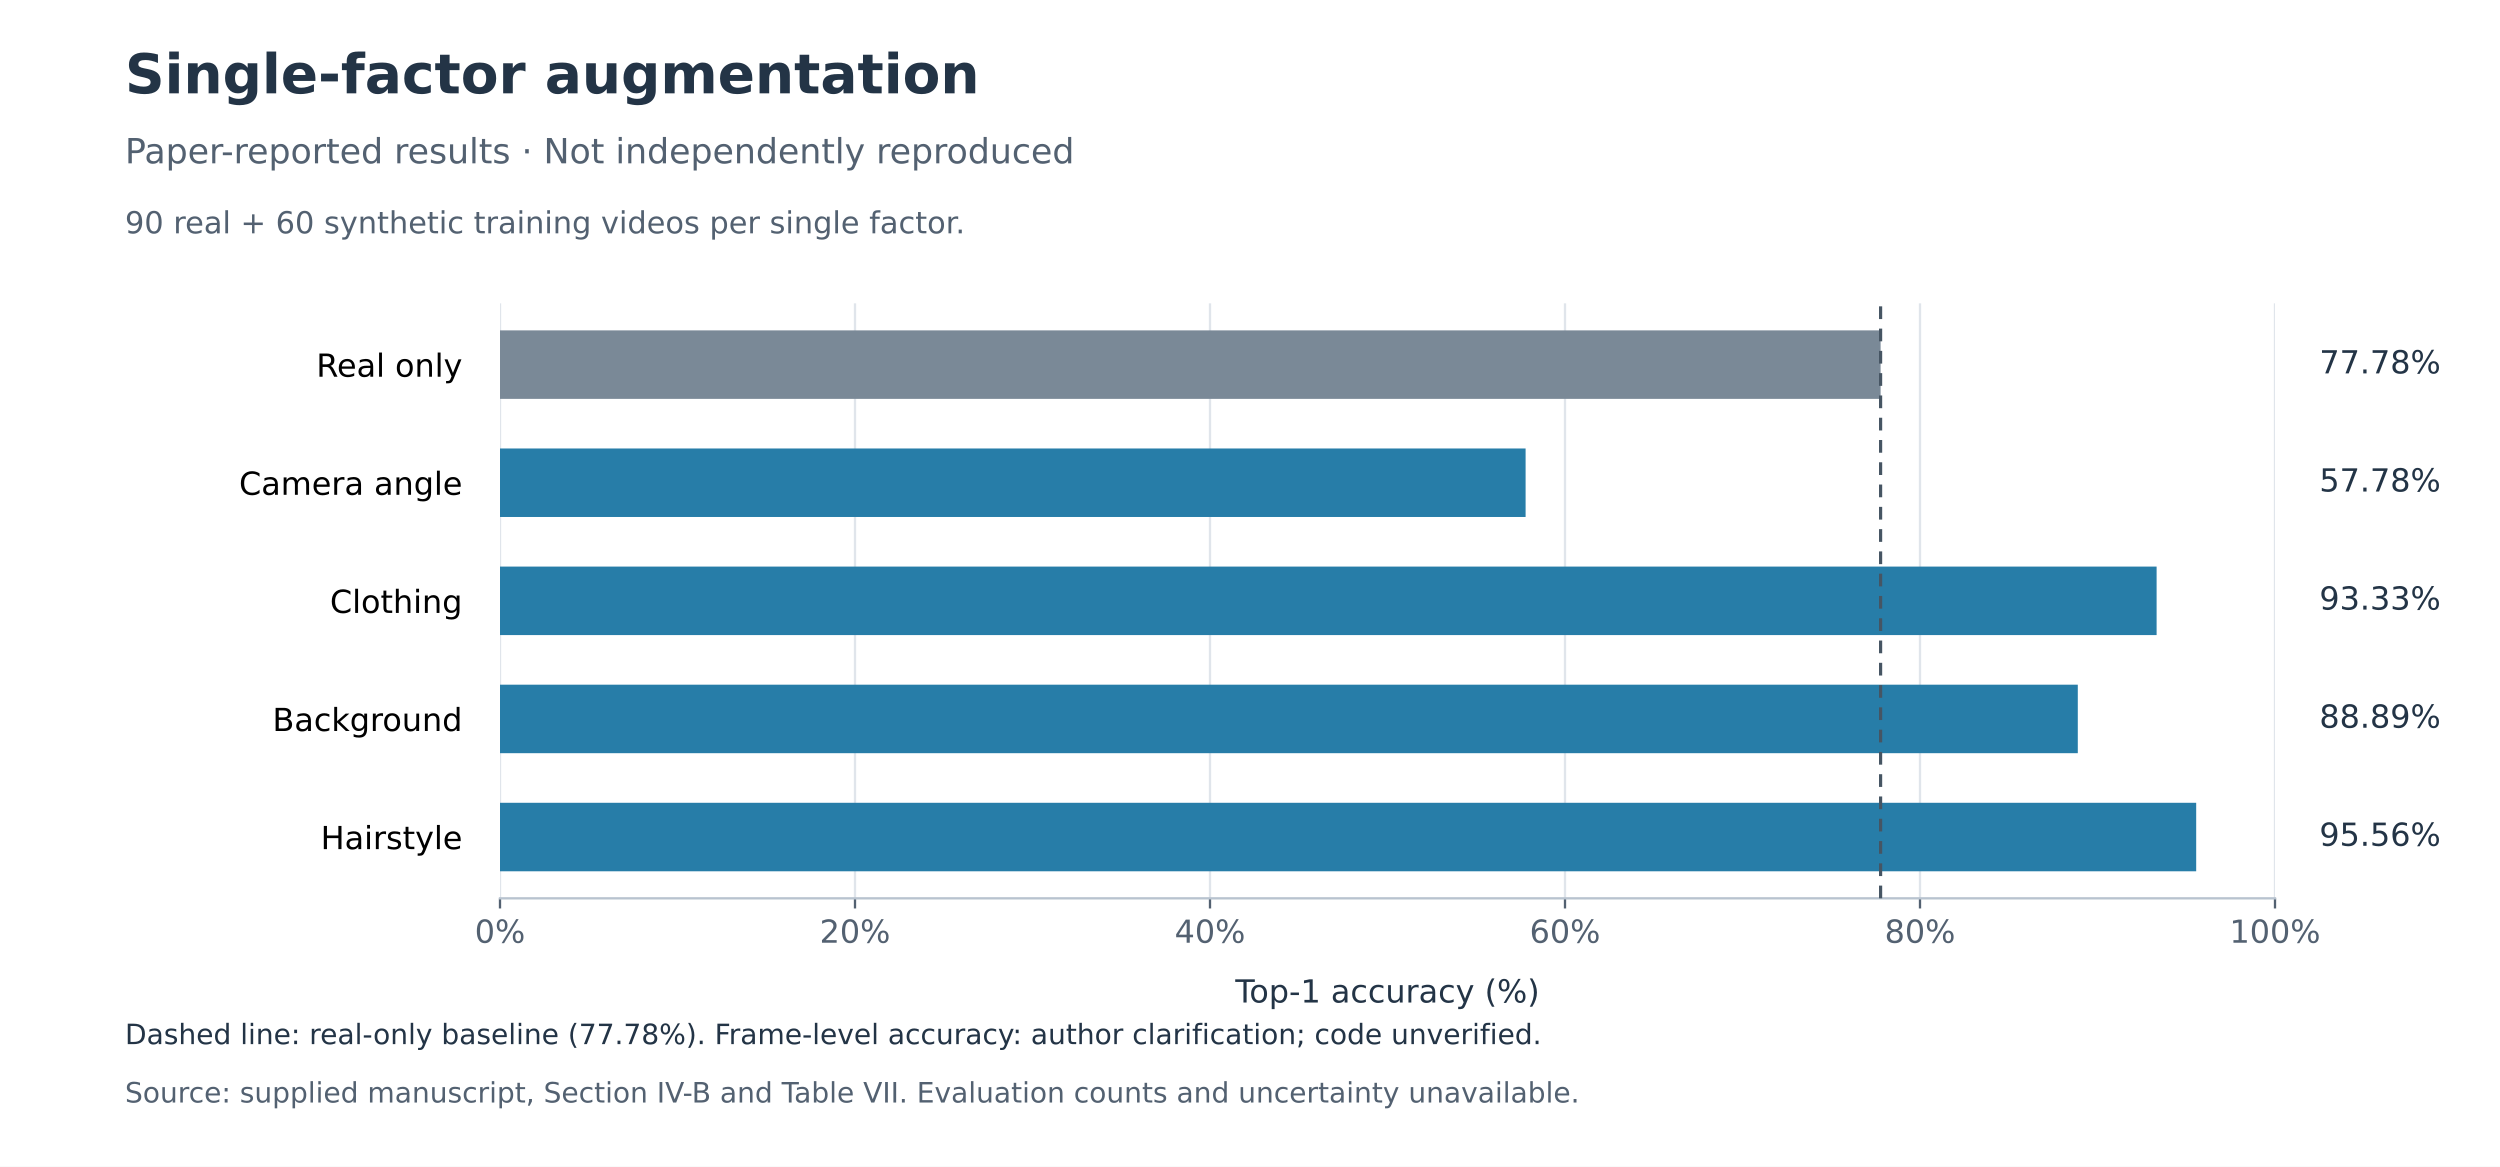
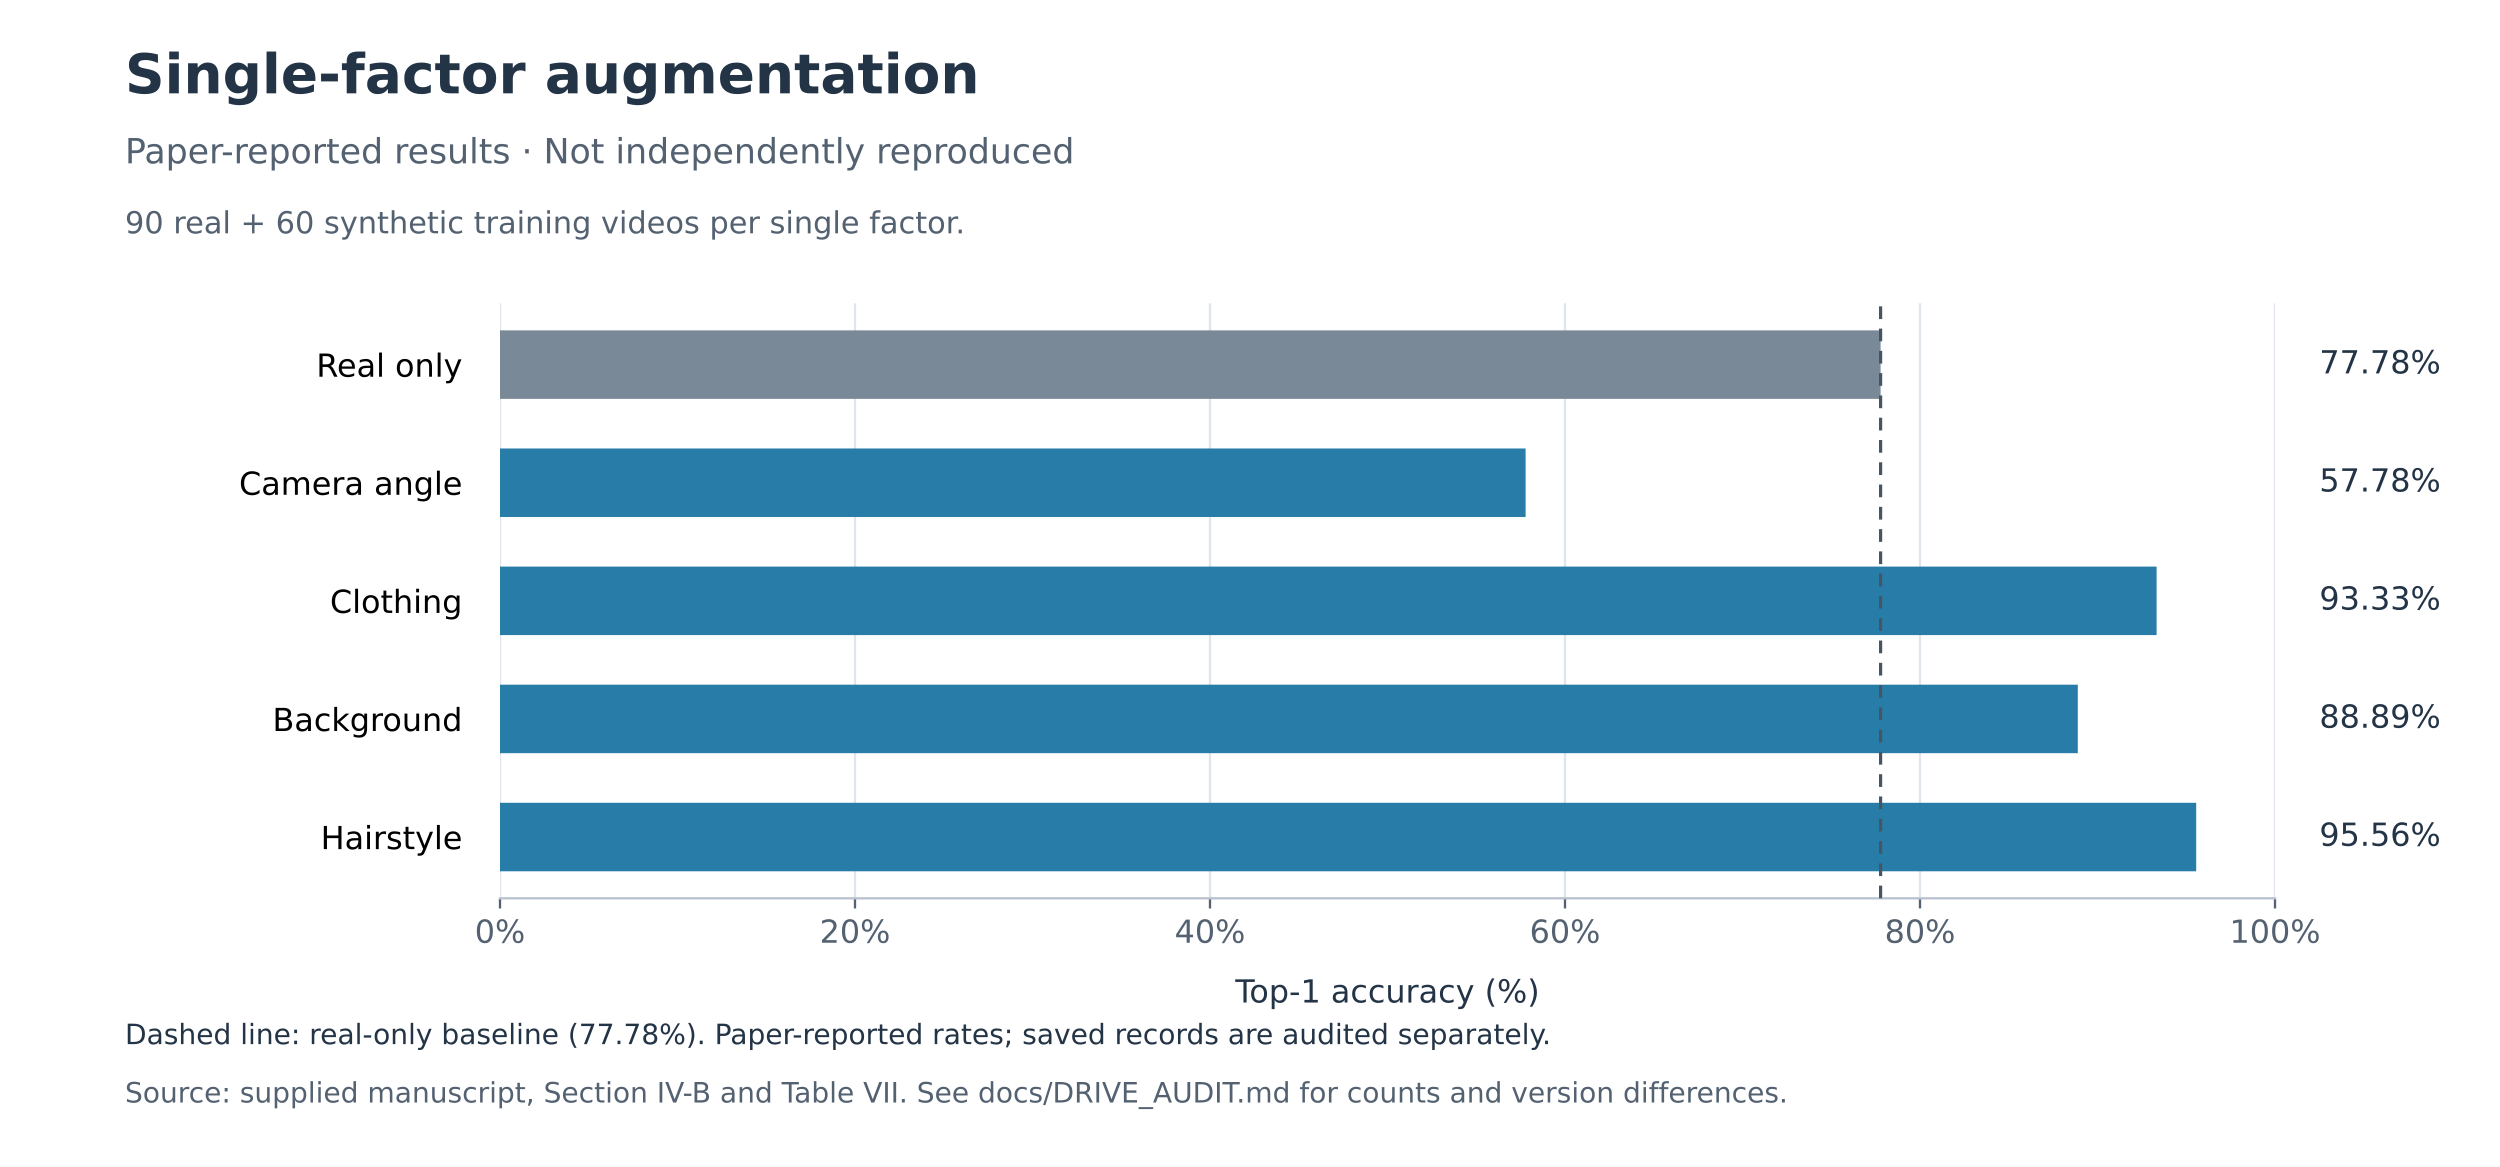
<svg xmlns="http://www.w3.org/2000/svg" xmlns:xlink="http://www.w3.org/1999/xlink" width="864pt" height="403.2pt" viewBox="0 0 864 403.2" version="1.1">
  <defs>
    <style type="text/css">*{stroke-linejoin: round; stroke-linecap: butt}</style>
  </defs>
  <g id="figure_1">
    <g id="patch_1">
      <path d="M 0 403.2 L 864 403.2 L 864 0 L 0 0 z " style="fill: #ffffff" />
    </g>
    <g id="axes_1">
      <g id="patch_2">
        <path d="M 172.8 310.464 L 786.24 310.464 L 786.24 104.832 L 172.8 104.832 z " style="fill: #ffffff" />
      </g>
      <g id="matplotlib.axis_1">
        <g id="xtick_1">
          <g id="line2d_1">
            <path d="M 172.8 310.464 L 172.8 104.832 " clip-path="url(#ped2e7e6b3b)" style="fill: none; stroke: #e0e5eb; stroke-width: 0.8; stroke-linecap: square" />
          </g>
          <g id="line2d_2">
            <defs>
              <path id="m4e16b5d649" d="M 0 0 L 0 3.5 " style="stroke: #536171; stroke-width: 0.8" />
            </defs>
            <g>
              <use xlink:href="#m4e16b5d649" x="172.8" y="310.464" style="fill: #536171; stroke: #536171; stroke-width: 0.8" />
            </g>
          </g>
          <g id="text_1">
            <text style="font-size: 11px; font-family: 'DejaVu Sans'; text-anchor: middle; fill: #536171" x="172.8" y="325.822" transform="rotate(-0 172.8 325.8223)">0%</text>
          </g>
        </g>
        <g id="xtick_2">
          <g id="line2d_3">
            <path d="M 295.488 310.464 L 295.488 104.832 " clip-path="url(#ped2e7e6b3b)" style="fill: none; stroke: #e0e5eb; stroke-width: 0.8; stroke-linecap: square" />
          </g>
          <g id="line2d_4">
            <g>
              <use xlink:href="#m4e16b5d649" x="295.488" y="310.464" style="fill: #536171; stroke: #536171; stroke-width: 0.8" />
            </g>
          </g>
          <g id="text_2">
            <text style="font-size: 11px; font-family: 'DejaVu Sans'; text-anchor: middle; fill: #536171" x="295.488" y="325.822" transform="rotate(-0 295.488 325.8223)">20%</text>
          </g>
        </g>
        <g id="xtick_3">
          <g id="line2d_5">
            <path d="M 418.176 310.464 L 418.176 104.832 " clip-path="url(#ped2e7e6b3b)" style="fill: none; stroke: #e0e5eb; stroke-width: 0.8; stroke-linecap: square" />
          </g>
          <g id="line2d_6">
            <g>
              <use xlink:href="#m4e16b5d649" x="418.176" y="310.464" style="fill: #536171; stroke: #536171; stroke-width: 0.8" />
            </g>
          </g>
          <g id="text_3">
            <text style="font-size: 11px; font-family: 'DejaVu Sans'; text-anchor: middle; fill: #536171" x="418.176" y="325.822" transform="rotate(-0 418.176 325.8223)">40%</text>
          </g>
        </g>
        <g id="xtick_4">
          <g id="line2d_7">
            <path d="M 540.864 310.464 L 540.864 104.832 " clip-path="url(#ped2e7e6b3b)" style="fill: none; stroke: #e0e5eb; stroke-width: 0.8; stroke-linecap: square" />
          </g>
          <g id="line2d_8">
            <g>
              <use xlink:href="#m4e16b5d649" x="540.864" y="310.464" style="fill: #536171; stroke: #536171; stroke-width: 0.8" />
            </g>
          </g>
          <g id="text_4">
            <text style="font-size: 11px; font-family: 'DejaVu Sans'; text-anchor: middle; fill: #536171" x="540.864" y="325.822" transform="rotate(-0 540.864 325.8223)">60%</text>
          </g>
        </g>
        <g id="xtick_5">
          <g id="line2d_9">
            <path d="M 663.552 310.464 L 663.552 104.832 " clip-path="url(#ped2e7e6b3b)" style="fill: none; stroke: #e0e5eb; stroke-width: 0.8; stroke-linecap: square" />
          </g>
          <g id="line2d_10">
            <g>
              <use xlink:href="#m4e16b5d649" x="663.552" y="310.464" style="fill: #536171; stroke: #536171; stroke-width: 0.8" />
            </g>
          </g>
          <g id="text_5">
            <text style="font-size: 11px; font-family: 'DejaVu Sans'; text-anchor: middle; fill: #536171" x="663.552" y="325.822" transform="rotate(-0 663.552 325.8223)">80%</text>
          </g>
        </g>
        <g id="xtick_6">
          <g id="line2d_11">
            <path d="M 786.24 310.464 L 786.24 104.832 " clip-path="url(#ped2e7e6b3b)" style="fill: none; stroke: #e0e5eb; stroke-width: 0.8; stroke-linecap: square" />
          </g>
          <g id="line2d_12">
            <g>
              <use xlink:href="#m4e16b5d649" x="786.24" y="310.464" style="fill: #536171; stroke: #536171; stroke-width: 0.8" />
            </g>
          </g>
          <g id="text_6">
            <text style="font-size: 11px; font-family: 'DejaVu Sans'; text-anchor: middle; fill: #536171" x="786.24" y="325.822" transform="rotate(-0 786.24 325.8223)">100%</text>
          </g>
        </g>
        <g id="text_7">
          <text style="font-size: 11px; font-family: 'DejaVu Sans'; text-anchor: middle; fill: #233446" x="479.52" y="346.468" transform="rotate(-0 479.52 346.4682)">Top-1 accuracy (%)</text>
        </g>
      </g>
      <g id="matplotlib.axis_2">
        <g id="ytick_1">
          <g id="line2d_13" />
          <g id="text_8">
            <text style="font-size: 11px; font-family: 'DejaVu Sans'; text-anchor: end" x="159.8" y="130.195" transform="rotate(-0 159.8 130.1947)">Real only</text>
          </g>
        </g>
        <g id="ytick_2">
          <g id="line2d_14" />
          <g id="text_9">
            <text style="font-size: 11px; font-family: 'DejaVu Sans'; text-anchor: end" x="159.8" y="171.011" transform="rotate(-0 159.8 171.0109)">Camera angle</text>
          </g>
        </g>
        <g id="ytick_3">
          <g id="line2d_15" />
          <g id="text_10">
            <text style="font-size: 11px; font-family: 'DejaVu Sans'; text-anchor: end" x="159.8" y="211.827" transform="rotate(-0 159.8 211.8271)">Clothing</text>
          </g>
        </g>
        <g id="ytick_4">
          <g id="line2d_16" />
          <g id="text_11">
            <text style="font-size: 11px; font-family: 'DejaVu Sans'; text-anchor: end" x="159.8" y="252.643" transform="rotate(-0 159.8 252.6433)">Background</text>
          </g>
        </g>
        <g id="ytick_5">
          <g id="line2d_17" />
          <g id="text_12">
            <text style="font-size: 11px; font-family: 'DejaVu Sans'; text-anchor: end" x="159.8" y="293.46" transform="rotate(-0 159.8 293.4595)">Hairstyle</text>
          </g>
        </g>
      </g>
      <g id="patch_3">
        <path d="M 172.8 114.179 L 649.934 114.179 L 649.934 137.852 L 172.8 137.852 z " clip-path="url(#ped2e7e6b3b)" style="fill: #7a8997" />
      </g>
      <g id="patch_4">
        <path d="M 172.8 154.995 L 527.246 154.995 L 527.246 178.668 L 172.8 178.668 z " clip-path="url(#ped2e7e6b3b)" style="fill: #277da8" />
      </g>
      <g id="patch_5">
        <path d="M 172.8 195.811 L 745.324 195.811 L 745.324 219.485 L 172.8 219.485 z " clip-path="url(#ped2e7e6b3b)" style="fill: #277da8" />
      </g>
      <g id="patch_6">
        <path d="M 172.8 236.627 L 718.087 236.627 L 718.087 260.301 L 172.8 260.301 z " clip-path="url(#ped2e7e6b3b)" style="fill: #277da8" />
      </g>
      <g id="patch_7">
        <path d="M 172.8 277.444 L 759.003 277.444 L 759.003 301.117 L 172.8 301.117 z " clip-path="url(#ped2e7e6b3b)" style="fill: #277da8" />
      </g>
      <g id="patch_8">
        <path d="M 172.8 310.464 L 786.24 310.464 " style="fill: none; stroke: #b8c3cf; stroke-width: 0.8; stroke-linejoin: miter; stroke-linecap: square" />
      </g>
      <g id="line2d_18">
        <path d="M 649.934 310.464 L 649.934 104.832 " clip-path="url(#ped2e7e6b3b)" style="fill: none; stroke-dasharray: 4.4,3.3; stroke-dashoffset: 0; stroke: #465563; stroke-width: 1.1" />
      </g>
      <g id="text_13">
        <text style="font-size: 11px; font-family: 'DejaVu Sans'; text-anchor: start; fill: #233446" x="801.576" y="129.051" transform="rotate(-0 801.576 129.0509)">77.78%</text>
      </g>
      <g id="text_14">
        <text style="font-size: 11px; font-family: 'DejaVu Sans'; text-anchor: start; fill: #233446" x="801.576" y="169.867" transform="rotate(-0 801.576 169.8671)">57.78%</text>
      </g>
      <g id="text_15">
        <text style="font-size: 11px; font-family: 'DejaVu Sans'; text-anchor: start; fill: #233446" x="801.576" y="210.683" transform="rotate(-0 801.576 210.6833)">93.33%</text>
      </g>
      <g id="text_16">
        <text style="font-size: 11px; font-family: 'DejaVu Sans'; text-anchor: start; fill: #233446" x="801.576" y="251.5" transform="rotate(-0 801.576 251.4995)">88.89%</text>
      </g>
      <g id="text_17">
        <text style="font-size: 11px; font-family: 'DejaVu Sans'; text-anchor: start; fill: #233446" x="801.576" y="292.316" transform="rotate(-0 801.576 292.3157)">95.56%</text>
      </g>
    </g>
    <g id="text_18">
      <text style="font-weight: 700; font-size: 19px; font-family: 'DejaVu Sans'; text-anchor: start; fill: #233446" x="43.2" y="32.256" transform="rotate(-0 43.2 32.256)">Single-factor augmentation</text>
    </g>
    <g id="text_19">
      <text style="font-size: 12px; font-family: 'DejaVu Sans'; text-anchor: start; fill: #536171" x="43.2" y="56.448" transform="rotate(-0 43.2 56.448)">Paper-reported results · Not independently reproduced</text>
    </g>
    <g id="text_20">
      <text style="font-size: 10.5px; font-family: 'DejaVu Sans'; text-anchor: start; fill: #536171" x="43.2" y="80.64" transform="rotate(-0 43.2 80.64)">90 real + 60 synthetic training videos per single factor.</text>
    </g>
    <g id="text_21">
-       <text style="font-size: 9.7px; font-family: 'DejaVu Sans'; text-anchor: start; fill: #233446" x="43.2" y="360.864" transform="rotate(-0 43.2 360.864)">Dashed line: real-only baseline (77.78%). Frame-level accuracy: author clarification; code unverified.</text>
+       <text style="font-size: 9.7px; font-family: 'DejaVu Sans'; text-anchor: start; fill: #233446" x="43.2" y="360.864" transform="rotate(-0 43.2 360.864)">Dashed line: real-only baseline (77.78%). Paper-reported rates; saved records are audited separately.</text>
    </g>
    <g id="text_22">
-       <text style="font-size: 9.7px; font-family: 'DejaVu Sans'; text-anchor: start; fill: #536171" x="43.2" y="381.024" transform="rotate(-0 43.2 381.024)">Source: supplied manuscript, Section IV-B and Table VII. Evaluation counts and uncertainty unavailable.</text>
+       <text style="font-size: 9.7px; font-family: 'DejaVu Sans'; text-anchor: start; fill: #536171" x="43.2" y="381.024" transform="rotate(-0 43.2 381.024)">Source: supplied manuscript, Section IV-B and Table VII. See docs/DRIVE_AUDIT.md for counts and version differences.</text>
    </g>
  </g>
  <defs>
    <clipPath id="ped2e7e6b3b">
      <rect x="172.8" y="104.832" width="613.44" height="205.632" />
    </clipPath>
  </defs>
</svg>
